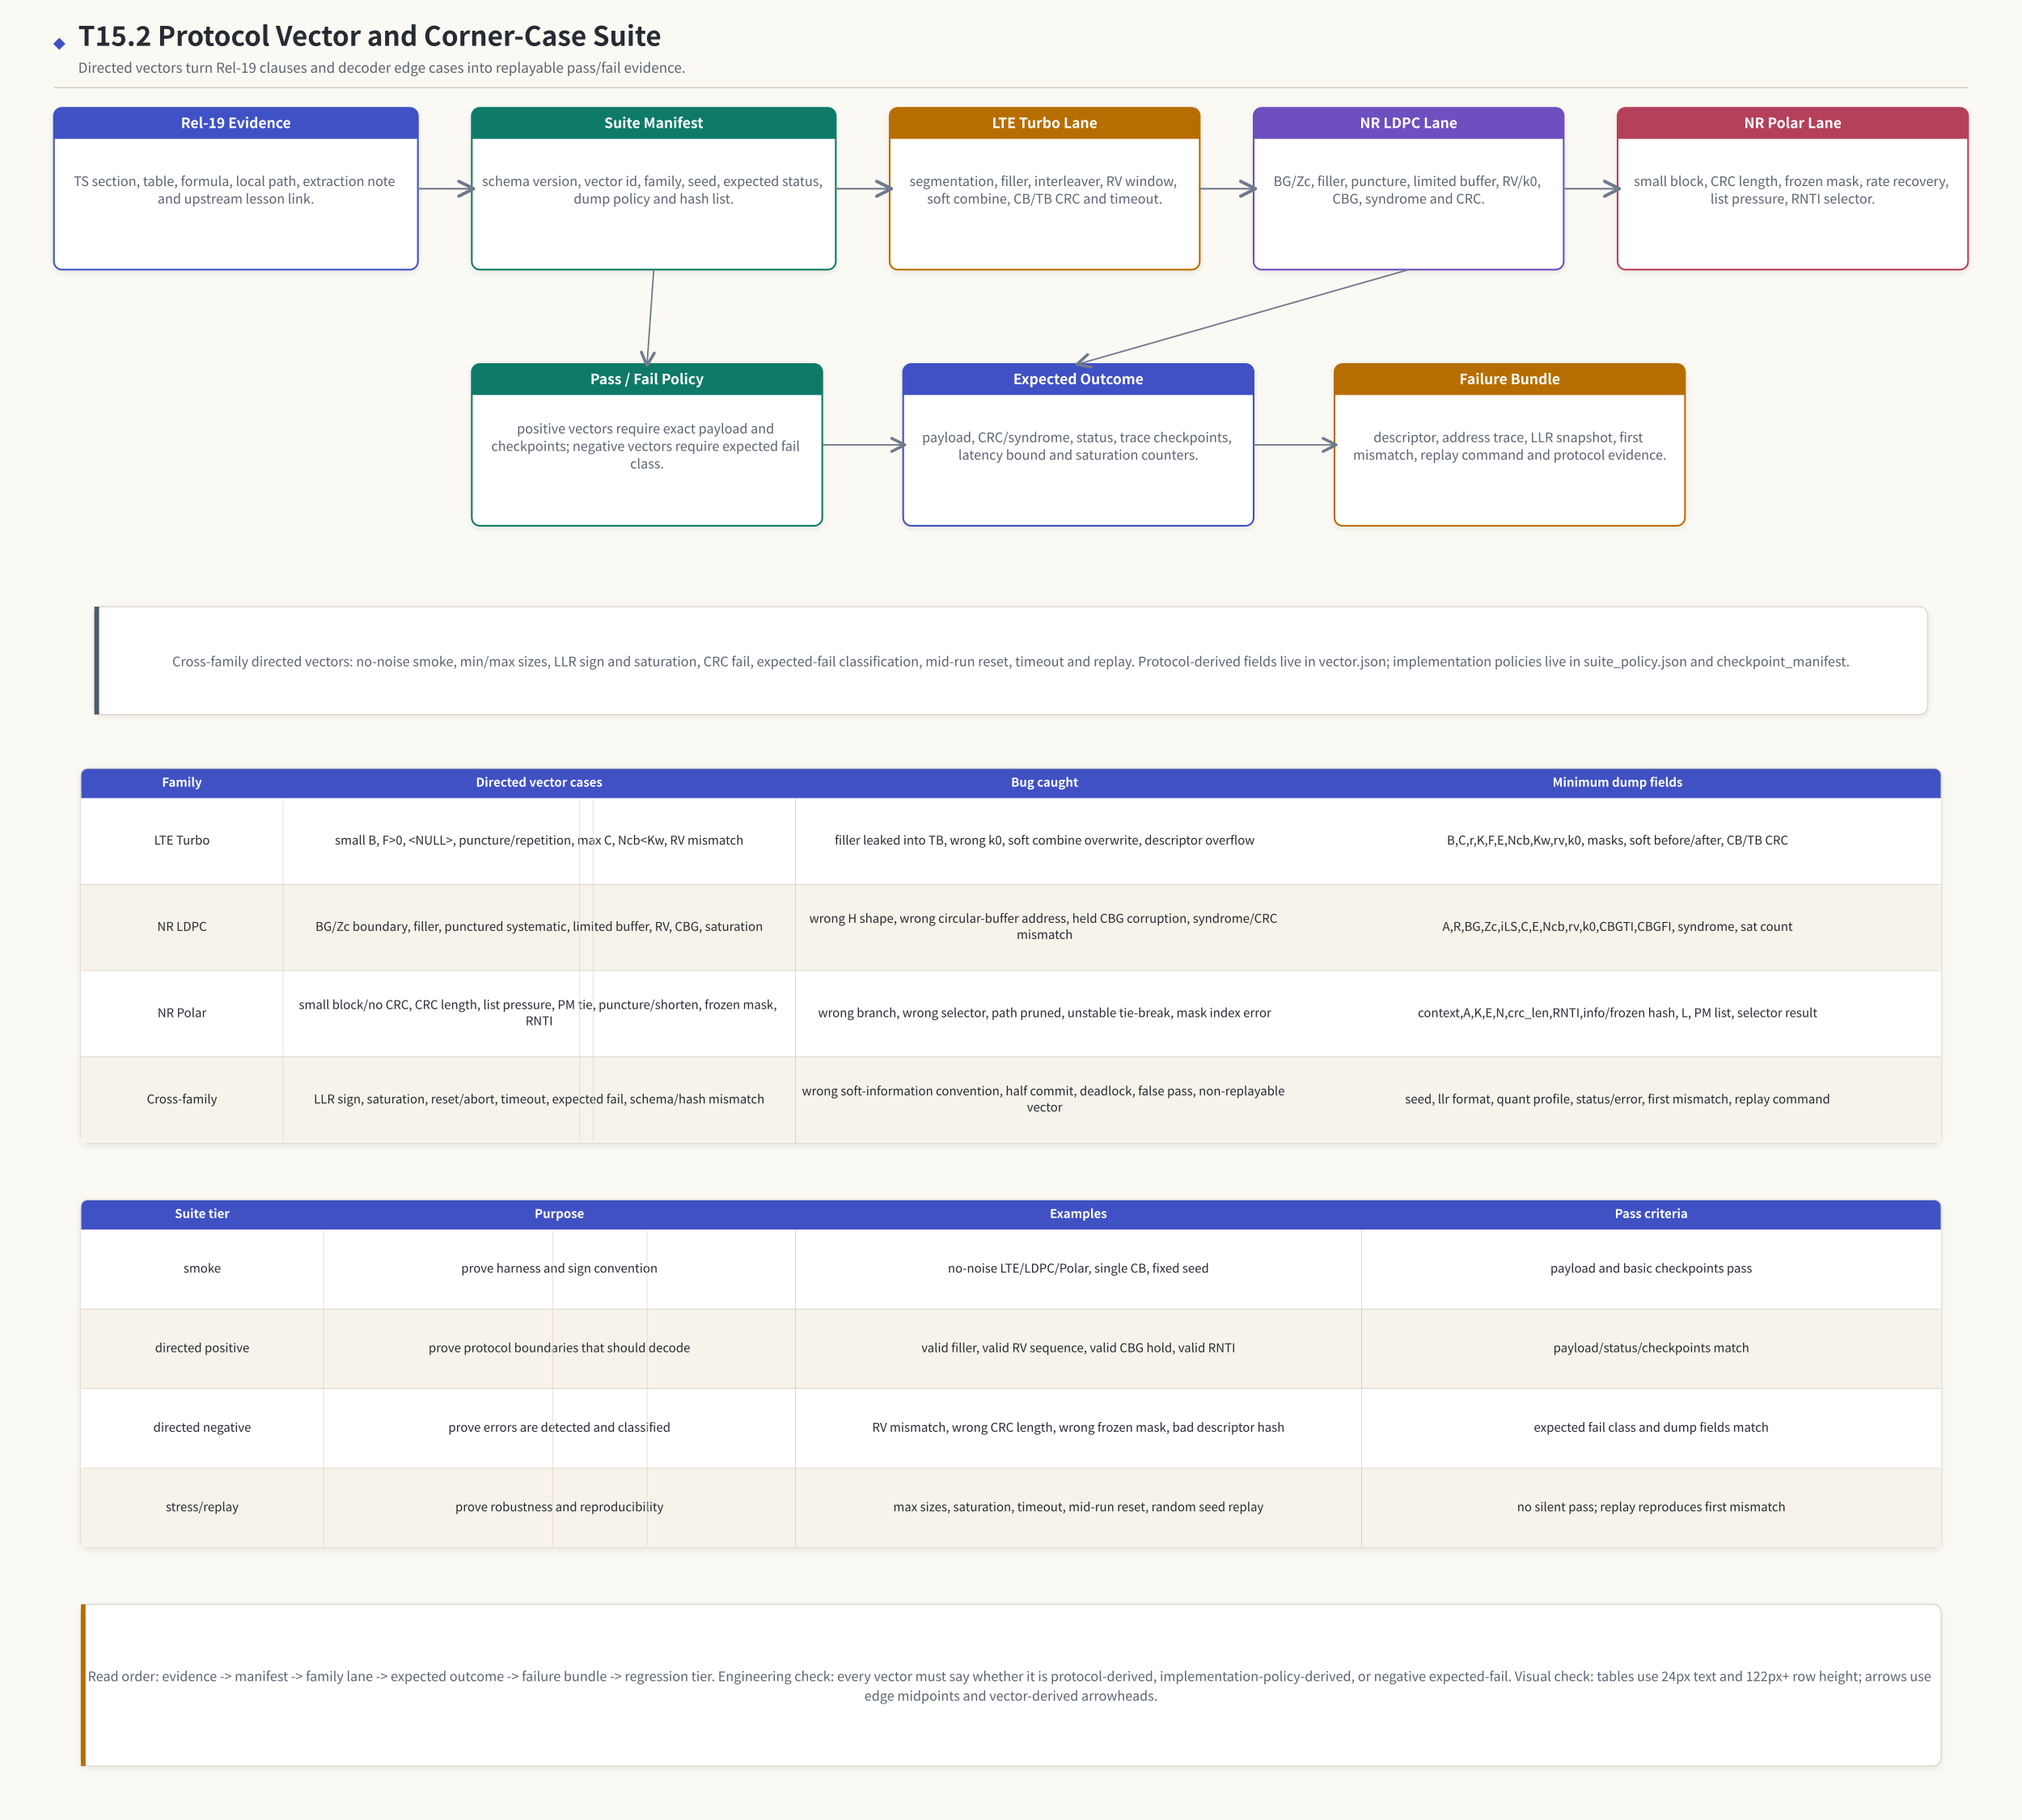
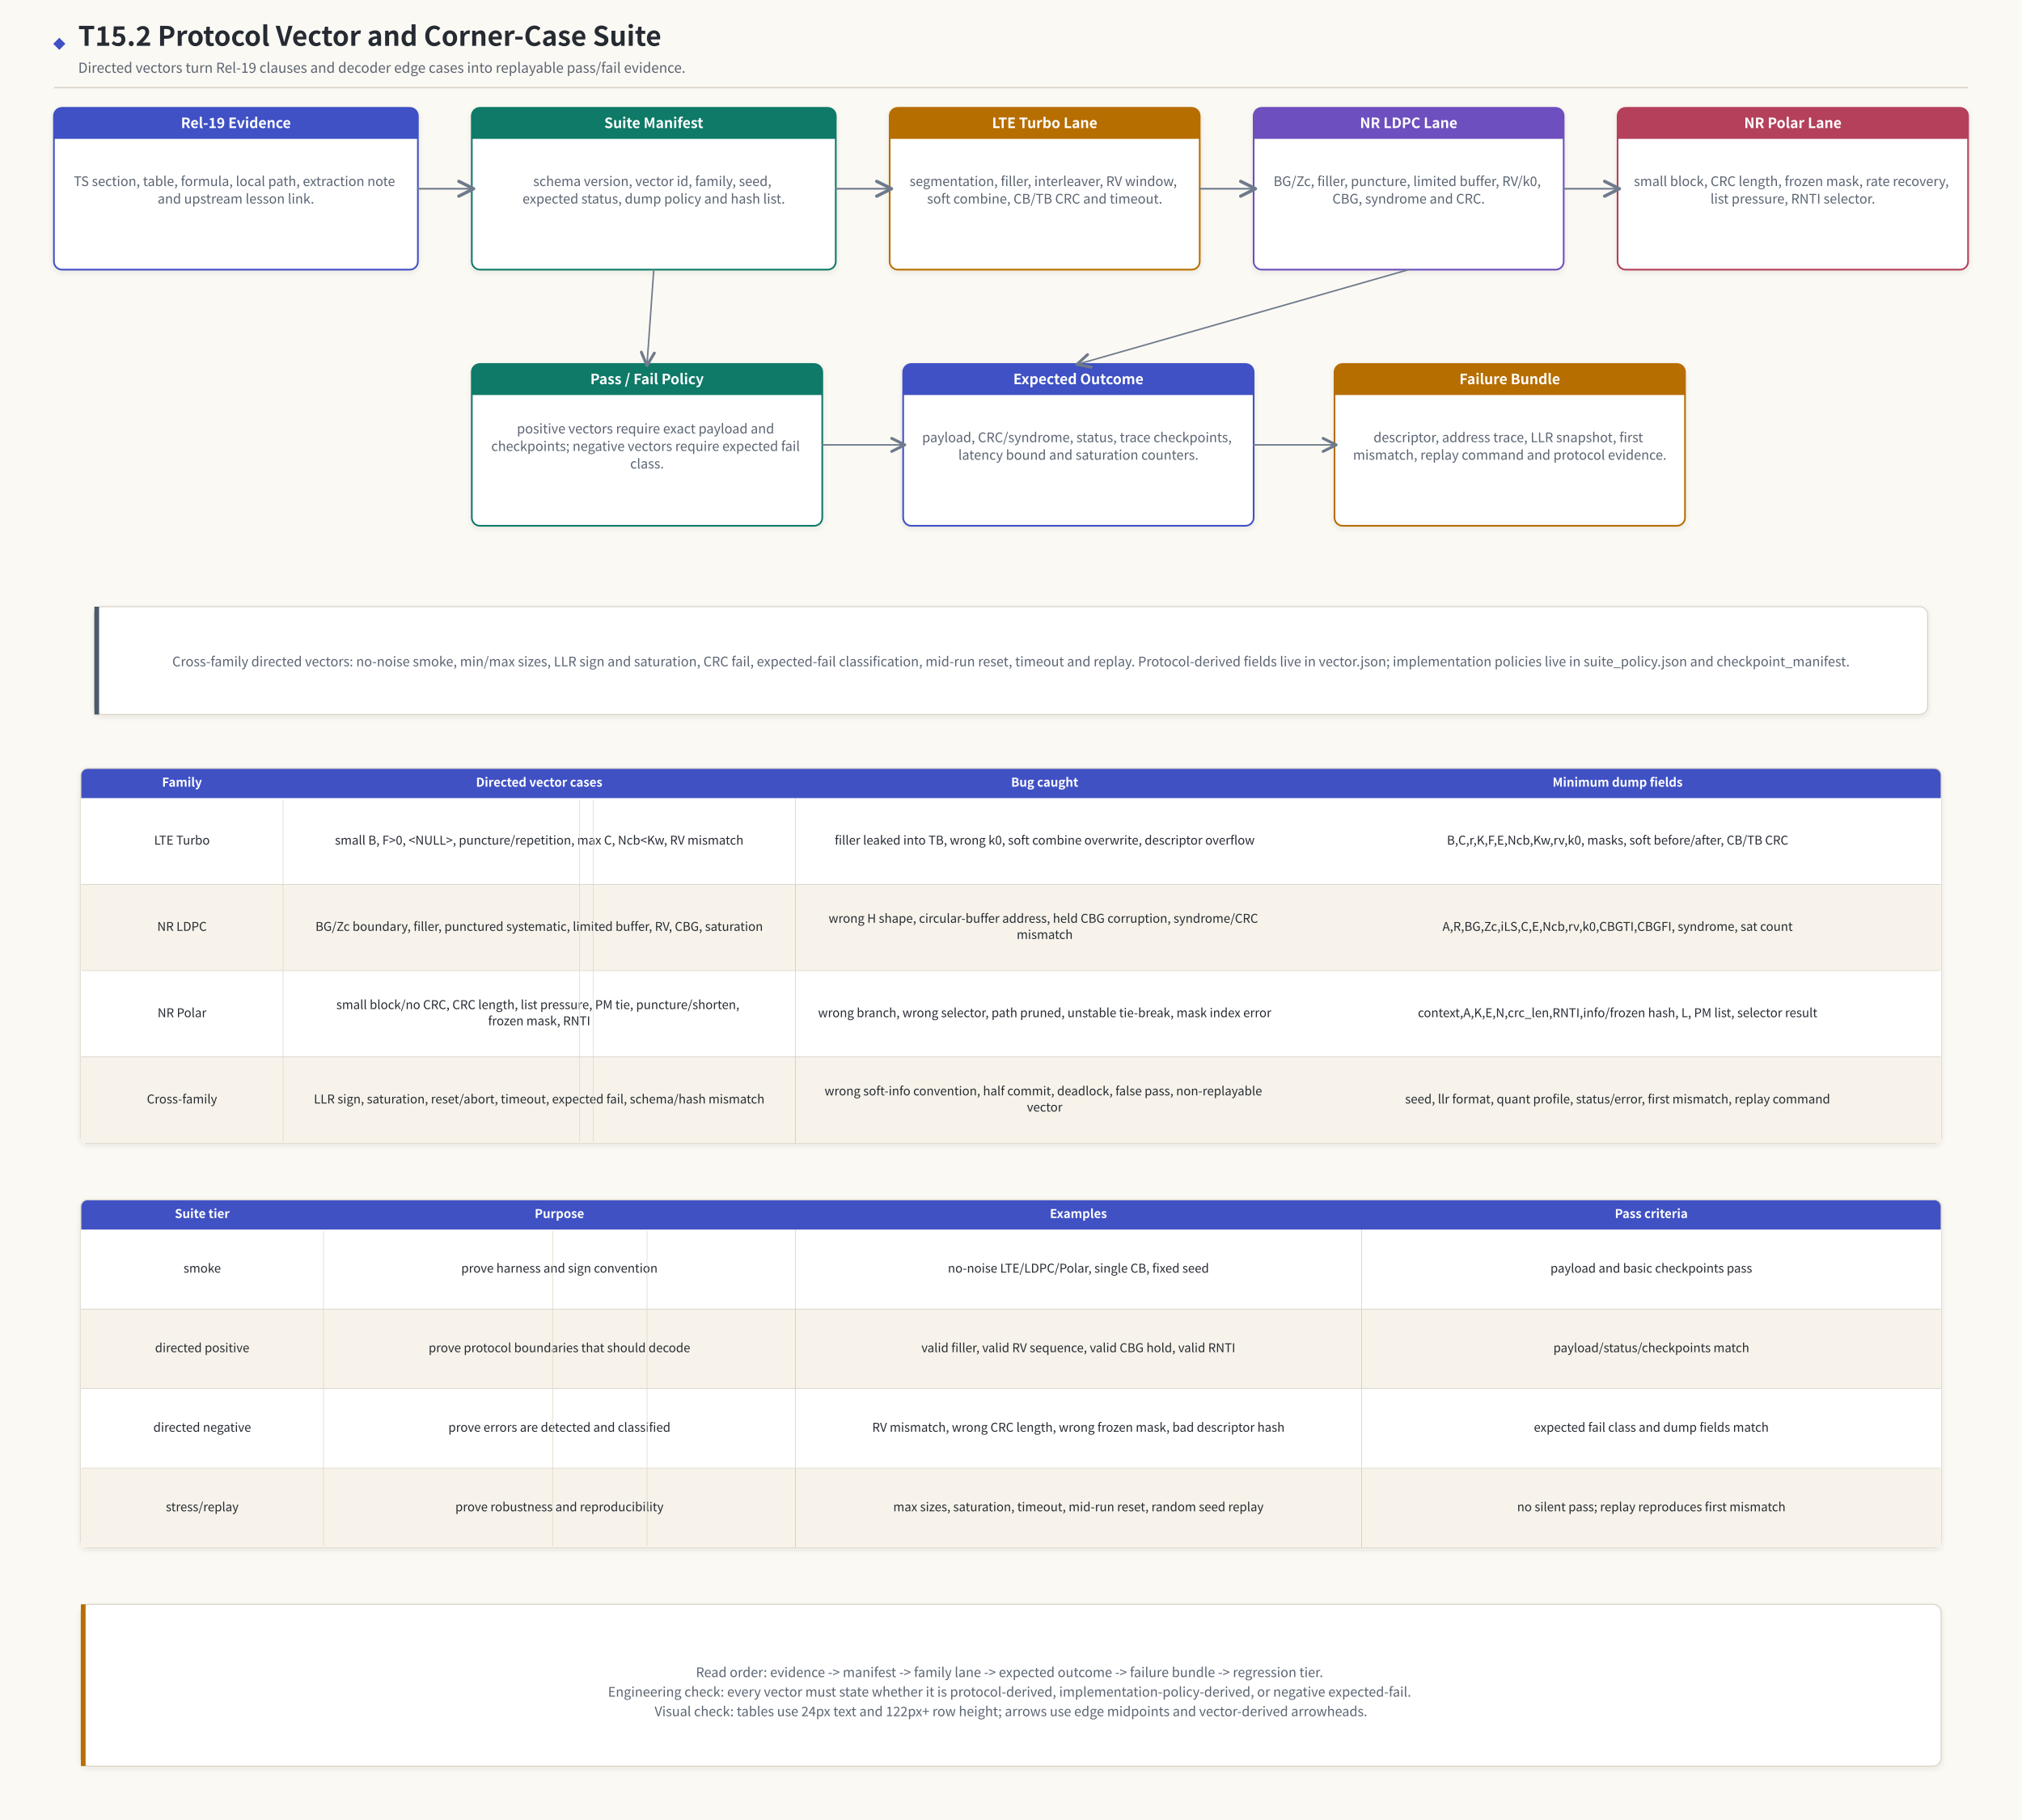
<svg xmlns="http://www.w3.org/2000/svg" width="3000" height="2700" viewBox="0 0 3000 2700" role="img" font-family="'Noto Sans CJK SC','Source Han Sans SC','PingFang SC','Microsoft YaHei',system-ui,sans-serif">
  <defs>
    <filter id="soft" x="-8%" y="-8%" width="120%" height="130%">
      <feDropShadow dx="0" dy="3" stdDeviation="4" flood-color="#4A3B2A" flood-opacity="0.09" />
    </filter>
    <marker id="m6E7A8C" viewBox="0 0 20 20" refX="16" refY="10" markerWidth="11" markerHeight="11" orient="auto-start-reverse">
      <path d="M 2 2 L 18 10 L 2 18" fill="none" stroke="#6E7A8C" stroke-width="3.5" stroke-linecap="round" stroke-linejoin="round" />
    </marker>
    <marker id="m94A3B8" viewBox="0 0 20 20" refX="16" refY="10" markerWidth="11" markerHeight="11" orient="auto-start-reverse">
      <path d="M 2 2 L 18 10 L 2 18" fill="none" stroke="#94A3B8" stroke-width="3.5" stroke-linecap="round" stroke-linejoin="round" />
    </marker>
    <marker id="m6D4FBF" viewBox="0 0 20 20" refX="16" refY="10" markerWidth="11" markerHeight="11" orient="auto-start-reverse">
      <path d="M 2 2 L 18 10 L 2 18" fill="none" stroke="#6D4FBF" stroke-width="3.5" stroke-linecap="round" stroke-linejoin="round" />
    </marker>
    <marker id="m8A6B46" viewBox="0 0 20 20" refX="16" refY="10" markerWidth="11" markerHeight="11" orient="auto-start-reverse">
      <path d="M 2 2 L 18 10 L 2 18" fill="none" stroke="#8A6B46" stroke-width="3.5" stroke-linecap="round" stroke-linejoin="round" />
    </marker>
    <marker id="m3F51C4" viewBox="0 0 20 20" refX="16" refY="10" markerWidth="11" markerHeight="11" orient="auto-start-reverse">
      <path d="M 2 2 L 18 10 L 2 18" fill="none" stroke="#3F51C4" stroke-width="3.5" stroke-linecap="round" stroke-linejoin="round" />
    </marker>
    <marker id="m0E7A67" viewBox="0 0 20 20" refX="16" refY="10" markerWidth="11" markerHeight="11" orient="auto-start-reverse">
      <path d="M 2 2 L 18 10 L 2 18" fill="none" stroke="#0E7A67" stroke-width="3.5" stroke-linecap="round" stroke-linejoin="round" />
    </marker>
    <marker id="mB76E00" viewBox="0 0 20 20" refX="16" refY="10" markerWidth="11" markerHeight="11" orient="auto-start-reverse">
      <path d="M 2 2 L 18 10 L 2 18" fill="none" stroke="#B76E00" stroke-width="3.5" stroke-linecap="round" stroke-linejoin="round" />
    </marker>
    <marker id="mB4405B" viewBox="0 0 20 20" refX="16" refY="10" markerWidth="11" markerHeight="11" orient="auto-start-reverse">
      <path d="M 2 2 L 18 10 L 2 18" fill="none" stroke="#B4405B" stroke-width="3.5" stroke-linecap="round" stroke-linejoin="round" />
    </marker>
    <marker id="m4A5A6A" viewBox="0 0 20 20" refX="16" refY="10" markerWidth="11" markerHeight="11" orient="auto-start-reverse">
      <path d="M 2 2 L 18 10 L 2 18" fill="none" stroke="#4A5A6A" stroke-width="3.5" stroke-linecap="round" stroke-linejoin="round" />
    </marker>
  </defs>
  <rect class="bg" x="0" y="0" width="3000" height="2700" fill="#FBF9F3" />
  <path d="M 88 56 l 9 9 l -9 9 l -9 -9 z" fill="#3F51C4" stroke="none" />
  <text class="title-main" x="116" y="68" font-size="40" font-weight="700" fill="#262B33">T15.2 Protocol Vector and Corner-Case Suite</text>
  <text class="subtitle" x="116" y="108" font-size="20.5" fill="#5B6472">Directed vectors turn Rel-19 clauses and decoder edge cases into replayable pass/fail evidence.</text>
  <line x1="80" y1="130" x2="2920" y2="130" stroke="#D8D2C6" stroke-width="2" />
  <g class="card" id="t0">
    <rect class="body" x="80" y="160" width="540" height="240" rx="12" fill="#FFFFFF" stroke="#3F51C4" stroke-width="2.5" filter="url(#soft)" />
    <path d="M 92 160 H 608 Q 620 160 620 172 V 206 H 80 V 172 Q 80 160 92 160 Z" fill="#3F51C4" stroke="none" />
    <text class="title" x="350.0" y="190" text-anchor="middle" font-size="21" font-weight="700" fill="#FFFFFF">Rel-19 Evidence</text>
    <text class="lines" text-anchor="middle" font-size="19.5" fill="#5B6472">
      <tspan x="350.0" y="276.0">TS section, table, formula, local path, extraction note</tspan>
      <tspan x="350.0" y="302.0">and upstream lesson link.</tspan>
    </text>
  </g>
  <g class="card" id="t1">
    <rect class="body" x="700" y="160" width="540" height="240" rx="12" fill="#FFFFFF" stroke="#0E7A67" stroke-width="2.5" filter="url(#soft)" />
    <path d="M 712 160 H 1228 Q 1240 160 1240 172 V 206 H 700 V 172 Q 700 160 712 160 Z" fill="#0E7A67" stroke="none" />
    <text class="title" x="970.0" y="190" text-anchor="middle" font-size="21" font-weight="700" fill="#FFFFFF">Suite Manifest</text>
    <text class="lines" text-anchor="middle" font-size="19.5" fill="#5B6472">
-       <tspan x="970.0" y="276.0">schema version, vector id, family, seed, expected status,</tspan>
-       <tspan x="970.0" y="302.0">dump policy and hash list.</tspan>
+       <tspan x="970.0" y="276.0">schema version, vector id, family, seed,</tspan>
+       <tspan x="970.0" y="302.0">expected status, dump policy and hash list.</tspan>
    </text>
  </g>
  <g class="card" id="t2">
    <rect class="body" x="1320" y="160" width="460" height="240" rx="12" fill="#FFFFFF" stroke="#B76E00" stroke-width="2.5" filter="url(#soft)" />
    <path d="M 1332 160 H 1768 Q 1780 160 1780 172 V 206 H 1320 V 172 Q 1320 160 1332 160 Z" fill="#B76E00" stroke="none" />
    <text class="title" x="1550.0" y="190" text-anchor="middle" font-size="21" font-weight="700" fill="#FFFFFF">LTE Turbo Lane</text>
    <text class="lines" text-anchor="middle" font-size="19.5" fill="#5B6472">
      <tspan x="1550.0" y="276.0">segmentation, filler, interleaver, RV window,</tspan>
      <tspan x="1550.0" y="302.0">soft combine, CB/TB CRC and timeout.</tspan>
    </text>
  </g>
  <g class="card" id="t3">
    <rect class="body" x="1860" y="160" width="460" height="240" rx="12" fill="#FFFFFF" stroke="#6D4FBF" stroke-width="2.5" filter="url(#soft)" />
    <path d="M 1872 160 H 2308 Q 2320 160 2320 172 V 206 H 1860 V 172 Q 1860 160 1872 160 Z" fill="#6D4FBF" stroke="none" />
    <text class="title" x="2090.0" y="190" text-anchor="middle" font-size="21" font-weight="700" fill="#FFFFFF">NR LDPC Lane</text>
    <text class="lines" text-anchor="middle" font-size="19.5" fill="#5B6472">
      <tspan x="2090.0" y="276.0">BG/Zc, filler, puncture, limited buffer, RV/k0,</tspan>
      <tspan x="2090.0" y="302.0">CBG, syndrome and CRC.</tspan>
    </text>
  </g>
  <g class="card" id="t4">
    <rect class="body" x="2400" y="160" width="520" height="240" rx="12" fill="#FFFFFF" stroke="#B4405B" stroke-width="2.5" filter="url(#soft)" />
    <path d="M 2412 160 H 2908 Q 2920 160 2920 172 V 206 H 2400 V 172 Q 2400 160 2412 160 Z" fill="#B4405B" stroke="none" />
    <text class="title" x="2660.0" y="190" text-anchor="middle" font-size="21" font-weight="700" fill="#FFFFFF">NR Polar Lane</text>
    <text class="lines" text-anchor="middle" font-size="19.5" fill="#5B6472">
      <tspan x="2660.0" y="276.0">small block, CRC length, frozen mask, rate recovery,</tspan>
      <tspan x="2660.0" y="302.0">list pressure, RNTI selector.</tspan>
    </text>
  </g>
  <path class="link" data-src="t0" data-dst="t1" d="M 620.0 280.0 L 700.0 280.0" fill="none" stroke="#6E7A8C" stroke-width="2.5" stroke-linecap="round" stroke-linejoin="round" marker-end="url(#m6E7A8C)" />
  <path class="link" data-src="t1" data-dst="t2" d="M 1240.0 280.0 L 1320.0 280.0" fill="none" stroke="#6E7A8C" stroke-width="2.5" stroke-linecap="round" stroke-linejoin="round" marker-end="url(#m6E7A8C)" />
  <path class="link" data-src="t2" data-dst="t3" d="M 1780.0 280.0 L 1860.0 280.0" fill="none" stroke="#6E7A8C" stroke-width="2.5" stroke-linecap="round" stroke-linejoin="round" marker-end="url(#m6E7A8C)" />
  <path class="link" data-src="t3" data-dst="t4" d="M 2320.0 280.0 L 2400.0 280.0" fill="none" stroke="#6E7A8C" stroke-width="2.5" stroke-linecap="round" stroke-linejoin="round" marker-end="url(#m6E7A8C)" />
  <g class="card" id="o0">
    <rect class="body" x="700" y="540" width="520" height="240" rx="12" fill="#FFFFFF" stroke="#0E7A67" stroke-width="2.5" filter="url(#soft)" />
    <path d="M 712 540 H 1208 Q 1220 540 1220 552 V 586 H 700 V 552 Q 700 540 712 540 Z" fill="#0E7A67" stroke="none" />
    <text class="title" x="960.0" y="570" text-anchor="middle" font-size="21" font-weight="700" fill="#FFFFFF">Pass / Fail Policy</text>
    <text class="lines" text-anchor="middle" font-size="19.5" fill="#5B6472">
      <tspan x="960.0" y="643.0">positive vectors require exact payload and</tspan>
      <tspan x="960.0" y="669.0">checkpoints; negative vectors require expected fail</tspan>
      <tspan x="960.0" y="695.0">class.</tspan>
    </text>
  </g>
  <g class="card" id="o1">
    <rect class="body" x="1340" y="540" width="520" height="240" rx="12" fill="#FFFFFF" stroke="#3F51C4" stroke-width="2.5" filter="url(#soft)" />
    <path d="M 1352 540 H 1848 Q 1860 540 1860 552 V 586 H 1340 V 552 Q 1340 540 1352 540 Z" fill="#3F51C4" stroke="none" />
    <text class="title" x="1600.0" y="570" text-anchor="middle" font-size="21" font-weight="700" fill="#FFFFFF">Expected Outcome</text>
    <text class="lines" text-anchor="middle" font-size="19.5" fill="#5B6472">
      <tspan x="1600.0" y="656.0">payload, CRC/syndrome, status, trace checkpoints,</tspan>
      <tspan x="1600.0" y="682.0">latency bound and saturation counters.</tspan>
    </text>
  </g>
  <g class="card" id="o2">
    <rect class="body" x="1980" y="540" width="520" height="240" rx="12" fill="#FFFFFF" stroke="#B76E00" stroke-width="2.5" filter="url(#soft)" />
    <path d="M 1992 540 H 2488 Q 2500 540 2500 552 V 586 H 1980 V 552 Q 1980 540 1992 540 Z" fill="#B76E00" stroke="none" />
    <text class="title" x="2240.0" y="570" text-anchor="middle" font-size="21" font-weight="700" fill="#FFFFFF">Failure Bundle</text>
    <text class="lines" text-anchor="middle" font-size="19.5" fill="#5B6472">
      <tspan x="2240.0" y="656.0">descriptor, address trace, LLR snapshot, first</tspan>
      <tspan x="2240.0" y="682.0">mismatch, replay command and protocol evidence.</tspan>
    </text>
  </g>
  <path class="link" data-src="t1" data-dst="o0" d="M 970.0 400.0 L 960.0 540.0" fill="none" stroke="#6E7A8C" stroke-width="2.2" stroke-linecap="round" stroke-linejoin="round" marker-end="url(#m6E7A8C)" />
  <path class="link" data-src="t3" data-dst="o1" d="M 2090.0 400.0 L 1600.0 540.0" fill="none" stroke="#6E7A8C" stroke-width="2.2" stroke-linecap="round" stroke-linejoin="round" marker-end="url(#m6E7A8C)" />
  <path class="link" data-src="o0" data-dst="o1" d="M 1220.0 660.0 L 1340.0 660.0" fill="none" stroke="#6E7A8C" stroke-width="2.2" stroke-linecap="round" stroke-linejoin="round" marker-end="url(#m6E7A8C)" />
  <path class="link" data-src="o1" data-dst="o2" d="M 1860.0 660.0 L 1980.0 660.0" fill="none" stroke="#6E7A8C" stroke-width="2.2" stroke-linecap="round" stroke-linejoin="round" marker-end="url(#m6E7A8C)" />
  <g class="foot" id="band">
    <rect class="body" x="140" y="900" width="2720" height="160" rx="12" fill="#FFFFFF" stroke="#D8D2C6" stroke-width="1.5" filter="url(#soft)" />
    <rect class="footbar" x="140" y="900" width="7" height="160" fill="#4A5A6A" stroke="none" />
    <text class="lines" text-anchor="middle" font-size="19.5" fill="#5B6472">
      <tspan x="1500.0" y="988.5">Cross-family directed vectors: no-noise smoke, min/max sizes, LLR sign and saturation, CRC fail, expected-fail classification, mid-run reset, timeout and replay. Protocol-derived fields live in vector.json; implementation policies live in suite_policy.json and checkpoint_manifest.</tspan>
    </text>
  </g>
  <g class="tbl" id="t1">
    <rect class="tblouter" x="120" y="1140" width="2760" height="556" rx="10" fill="#3F51C4" stroke="#D8D2C6" stroke-width="1.5" filter="url(#soft)" />
    <g class="cellg" id="t1_0_0" data-tbl="t1">
      <rect class="cell" x="120" y="1140" width="300" height="44" fill="none" stroke="none" />
      <text class="tcell" text-anchor="middle" font-size="18" font-weight="700" fill="#FFFFFF">
        <tspan x="270.0" y="1167.0">Family</tspan>
      </text>
    </g>
    <g class="cellg" id="t1_0_1" data-tbl="t1">
      <rect class="cell" x="420" y="1140" width="760" height="44" fill="none" stroke="none" />
      <text class="tcell" text-anchor="middle" font-size="18" font-weight="700" fill="#FFFFFF">
        <tspan x="800.0" y="1167.0">Directed vector cases</tspan>
      </text>
    </g>
    <g class="cellg" id="t1_0_2" data-tbl="t1">
      <rect class="cell" x="1180" y="1140" width="740" height="44" fill="none" stroke="none" />
      <text class="tcell" text-anchor="middle" font-size="18" font-weight="700" fill="#FFFFFF">
        <tspan x="1550.0" y="1167.0">Bug caught</tspan>
      </text>
    </g>
    <g class="cellg" id="t1_0_3" data-tbl="t1">
      <rect class="cell" x="1920" y="1140" width="960" height="44" fill="none" stroke="none" />
      <text class="tcell" text-anchor="middle" font-size="18" font-weight="700" fill="#FFFFFF">
        <tspan x="2400.0" y="1167.0">Minimum dump fields</tspan>
      </text>
    </g>
    <g class="cellg" id="t1_1_0" data-tbl="t1">
      <rect class="cell" x="120" y="1184" width="300" height="128" fill="#FFFFFF" stroke="none" />
      <text class="tcell" text-anchor="middle" font-size="18" font-weight="400" fill="#262B33">
        <tspan x="270.0" y="1253.0">LTE Turbo</tspan>
      </text>
    </g>
    <g class="cellg" id="t1_1_1" data-tbl="t1">
      <rect class="cell" x="420" y="1184" width="760" height="128" fill="#FFFFFF" stroke="none" />
      <text class="tcell" text-anchor="middle" font-size="18" font-weight="400" fill="#262B33">
        <tspan x="800.0" y="1253.0">small B, F&gt;0, &lt;NULL&gt;, puncture/repetition, max C, Ncb&lt;Kw, RV mismatch</tspan>
      </text>
    </g>
    <g class="cellg" id="t1_1_2" data-tbl="t1">
      <rect class="cell" x="1180" y="1184" width="740" height="128" fill="#FFFFFF" stroke="none" />
      <text class="tcell" text-anchor="middle" font-size="18" font-weight="400" fill="#262B33">
        <tspan x="1550.0" y="1253.0">filler leaked into TB, wrong k0, soft combine overwrite, descriptor overflow</tspan>
      </text>
    </g>
    <g class="cellg" id="t1_1_3" data-tbl="t1">
      <rect class="cell" x="1920" y="1184" width="960" height="128" fill="#FFFFFF" stroke="none" />
      <text class="tcell" text-anchor="middle" font-size="18" font-weight="400" fill="#262B33">
        <tspan x="2400.0" y="1253.0">B,C,r,K,F,E,Ncb,Kw,rv,k0, masks, soft before/after, CB/TB CRC</tspan>
      </text>
    </g>
    <g class="cellg" id="t1_2_0" data-tbl="t1">
      <rect class="cell" x="120" y="1312" width="300" height="128" fill="#F7F3EA" stroke="none" />
      <text class="tcell" text-anchor="middle" font-size="18" font-weight="400" fill="#262B33">
        <tspan x="270.0" y="1381.0">NR LDPC</tspan>
      </text>
    </g>
    <g class="cellg" id="t1_2_1" data-tbl="t1">
      <rect class="cell" x="420" y="1312" width="760" height="128" fill="#F7F3EA" stroke="none" />
      <text class="tcell" text-anchor="middle" font-size="18" font-weight="400" fill="#262B33">
        <tspan x="800.0" y="1381.0">BG/Zc boundary, filler, punctured systematic, limited buffer, RV, CBG, saturation</tspan>
      </text>
    </g>
    <g class="cellg" id="t1_2_2" data-tbl="t1">
      <rect class="cell" x="1180" y="1312" width="740" height="128" fill="#F7F3EA" stroke="none" />
      <text class="tcell" text-anchor="middle" font-size="18" font-weight="400" fill="#262B33">
-         <tspan x="1550.0" y="1369.0">wrong H shape, wrong circular-buffer address, held CBG corruption, syndrome/CRC</tspan>
+         <tspan x="1550.0" y="1369.0">wrong H shape, circular-buffer address, held CBG corruption, syndrome/CRC</tspan>
        <tspan x="1550.0" y="1393.0">mismatch</tspan>
      </text>
    </g>
    <g class="cellg" id="t1_2_3" data-tbl="t1">
      <rect class="cell" x="1920" y="1312" width="960" height="128" fill="#F7F3EA" stroke="none" />
      <text class="tcell" text-anchor="middle" font-size="18" font-weight="400" fill="#262B33">
        <tspan x="2400.0" y="1381.0">A,R,BG,Zc,iLS,C,E,Ncb,rv,k0,CBGTI,CBGFI, syndrome, sat count</tspan>
      </text>
    </g>
    <g class="cellg" id="t1_3_0" data-tbl="t1">
      <rect class="cell" x="120" y="1440" width="300" height="128" fill="#FFFFFF" stroke="none" />
      <text class="tcell" text-anchor="middle" font-size="18" font-weight="400" fill="#262B33">
        <tspan x="270.0" y="1509.0">NR Polar</tspan>
      </text>
    </g>
    <g class="cellg" id="t1_3_1" data-tbl="t1">
      <rect class="cell" x="420" y="1440" width="760" height="128" fill="#FFFFFF" stroke="none" />
      <text class="tcell" text-anchor="middle" font-size="18" font-weight="400" fill="#262B33">
-         <tspan x="800.0" y="1497.0">small block/no CRC, CRC length, list pressure, PM tie, puncture/shorten, frozen mask,</tspan>
-         <tspan x="800.0" y="1521.0">RNTI</tspan>
+         <tspan x="800.0" y="1497.0">small block/no CRC, CRC length, list pressure, PM tie, puncture/shorten,</tspan>
+         <tspan x="800.0" y="1521.0">frozen mask, RNTI</tspan>
      </text>
    </g>
    <g class="cellg" id="t1_3_2" data-tbl="t1">
      <rect class="cell" x="1180" y="1440" width="740" height="128" fill="#FFFFFF" stroke="none" />
      <text class="tcell" text-anchor="middle" font-size="18" font-weight="400" fill="#262B33">
        <tspan x="1550.0" y="1509.0">wrong branch, wrong selector, path pruned, unstable tie-break, mask index error</tspan>
      </text>
    </g>
    <g class="cellg" id="t1_3_3" data-tbl="t1">
      <rect class="cell" x="1920" y="1440" width="960" height="128" fill="#FFFFFF" stroke="none" />
      <text class="tcell" text-anchor="middle" font-size="18" font-weight="400" fill="#262B33">
        <tspan x="2400.0" y="1509.0">context,A,K,E,N,crc_len,RNTI,info/frozen hash, L, PM list, selector result</tspan>
      </text>
    </g>
    <g class="cellg" id="t1_4_0" data-tbl="t1">
      <rect class="cell" x="120" y="1568" width="300" height="128" fill="#F7F3EA" stroke="none" />
      <text class="tcell" text-anchor="middle" font-size="18" font-weight="400" fill="#262B33">
        <tspan x="270.0" y="1637.0">Cross-family</tspan>
      </text>
    </g>
    <g class="cellg" id="t1_4_1" data-tbl="t1">
      <rect class="cell" x="420" y="1568" width="760" height="128" fill="#F7F3EA" stroke="none" />
      <text class="tcell" text-anchor="middle" font-size="18" font-weight="400" fill="#262B33">
        <tspan x="800.0" y="1637.0">LLR sign, saturation, reset/abort, timeout, expected fail, schema/hash mismatch</tspan>
      </text>
    </g>
    <g class="cellg" id="t1_4_2" data-tbl="t1">
      <rect class="cell" x="1180" y="1568" width="740" height="128" fill="#F7F3EA" stroke="none" />
      <text class="tcell" text-anchor="middle" font-size="18" font-weight="400" fill="#262B33">
-         <tspan x="1550.0" y="1625.0">wrong soft-information convention, half commit, deadlock, false pass, non-replayable</tspan>
+         <tspan x="1550.0" y="1625.0">wrong soft-info convention, half commit, deadlock, false pass, non-replayable</tspan>
        <tspan x="1550.0" y="1649.0">vector</tspan>
      </text>
    </g>
    <g class="cellg" id="t1_4_3" data-tbl="t1">
      <rect class="cell" x="1920" y="1568" width="960" height="128" fill="#F7F3EA" stroke="none" />
      <text class="tcell" text-anchor="middle" font-size="18" font-weight="400" fill="#262B33">
        <tspan x="2400.0" y="1637.0">seed, llr format, quant profile, status/error, first mismatch, replay command</tspan>
      </text>
    </g>
    <line x1="122" y1="1312" x2="2878" y2="1312" stroke="#E0DACA" stroke-width="1" />
    <line x1="122" y1="1440" x2="2878" y2="1440" stroke="#E0DACA" stroke-width="1" />
    <line x1="122" y1="1568" x2="2878" y2="1568" stroke="#E0DACA" stroke-width="1" />
    <line x1="420" y1="1186" x2="420" y2="1694" stroke="#E0DACA" stroke-width="1" />
    <line x1="880" y1="1186" x2="880" y2="1694" stroke="#E0DACA" stroke-width="1" />
    <line x1="860" y1="1186" x2="860" y2="1694" stroke="#E0DACA" stroke-width="1" />
  </g>
  <g class="tbl" id="t2">
    <rect class="tblouter" x="120" y="1780" width="2760" height="516" rx="10" fill="#3F51C4" stroke="#D8D2C6" stroke-width="1.5" filter="url(#soft)" />
    <g class="cellg" id="t2_0_0" data-tbl="t2">
      <rect class="cell" x="120" y="1780" width="360" height="44" fill="none" stroke="none" />
      <text class="tcell" text-anchor="middle" font-size="18" font-weight="700" fill="#FFFFFF">
        <tspan x="300.0" y="1807.0">Suite tier</tspan>
      </text>
    </g>
    <g class="cellg" id="t2_0_1" data-tbl="t2">
      <rect class="cell" x="480" y="1780" width="700" height="44" fill="none" stroke="none" />
      <text class="tcell" text-anchor="middle" font-size="18" font-weight="700" fill="#FFFFFF">
        <tspan x="830.0" y="1807.0">Purpose</tspan>
      </text>
    </g>
    <g class="cellg" id="t2_0_2" data-tbl="t2">
      <rect class="cell" x="1180" y="1780" width="840" height="44" fill="none" stroke="none" />
      <text class="tcell" text-anchor="middle" font-size="18" font-weight="700" fill="#FFFFFF">
        <tspan x="1600.0" y="1807.0">Examples</tspan>
      </text>
    </g>
    <g class="cellg" id="t2_0_3" data-tbl="t2">
      <rect class="cell" x="2020" y="1780" width="860" height="44" fill="none" stroke="none" />
      <text class="tcell" text-anchor="middle" font-size="18" font-weight="700" fill="#FFFFFF">
        <tspan x="2450.0" y="1807.0">Pass criteria</tspan>
      </text>
    </g>
    <g class="cellg" id="t2_1_0" data-tbl="t2">
      <rect class="cell" x="120" y="1824" width="360" height="118" fill="#FFFFFF" stroke="none" />
      <text class="tcell" text-anchor="middle" font-size="18" font-weight="400" fill="#262B33">
        <tspan x="300.0" y="1888.0">smoke</tspan>
      </text>
    </g>
    <g class="cellg" id="t2_1_1" data-tbl="t2">
      <rect class="cell" x="480" y="1824" width="700" height="118" fill="#FFFFFF" stroke="none" />
      <text class="tcell" text-anchor="middle" font-size="18" font-weight="400" fill="#262B33">
        <tspan x="830.0" y="1888.0">prove harness and sign convention</tspan>
      </text>
    </g>
    <g class="cellg" id="t2_1_2" data-tbl="t2">
      <rect class="cell" x="1180" y="1824" width="840" height="118" fill="#FFFFFF" stroke="none" />
      <text class="tcell" text-anchor="middle" font-size="18" font-weight="400" fill="#262B33">
        <tspan x="1600.0" y="1888.0">no-noise LTE/LDPC/Polar, single CB, fixed seed</tspan>
      </text>
    </g>
    <g class="cellg" id="t2_1_3" data-tbl="t2">
      <rect class="cell" x="2020" y="1824" width="860" height="118" fill="#FFFFFF" stroke="none" />
      <text class="tcell" text-anchor="middle" font-size="18" font-weight="400" fill="#262B33">
        <tspan x="2450.0" y="1888.0">payload and basic checkpoints pass</tspan>
      </text>
    </g>
    <g class="cellg" id="t2_2_0" data-tbl="t2">
      <rect class="cell" x="120" y="1942" width="360" height="118" fill="#F7F3EA" stroke="none" />
      <text class="tcell" text-anchor="middle" font-size="18" font-weight="400" fill="#262B33">
        <tspan x="300.0" y="2006.0">directed positive</tspan>
      </text>
    </g>
    <g class="cellg" id="t2_2_1" data-tbl="t2">
      <rect class="cell" x="480" y="1942" width="700" height="118" fill="#F7F3EA" stroke="none" />
      <text class="tcell" text-anchor="middle" font-size="18" font-weight="400" fill="#262B33">
        <tspan x="830.0" y="2006.0">prove protocol boundaries that should decode</tspan>
      </text>
    </g>
    <g class="cellg" id="t2_2_2" data-tbl="t2">
      <rect class="cell" x="1180" y="1942" width="840" height="118" fill="#F7F3EA" stroke="none" />
      <text class="tcell" text-anchor="middle" font-size="18" font-weight="400" fill="#262B33">
        <tspan x="1600.0" y="2006.0">valid filler, valid RV sequence, valid CBG hold, valid RNTI</tspan>
      </text>
    </g>
    <g class="cellg" id="t2_2_3" data-tbl="t2">
      <rect class="cell" x="2020" y="1942" width="860" height="118" fill="#F7F3EA" stroke="none" />
      <text class="tcell" text-anchor="middle" font-size="18" font-weight="400" fill="#262B33">
        <tspan x="2450.0" y="2006.0">payload/status/checkpoints match</tspan>
      </text>
    </g>
    <g class="cellg" id="t2_3_0" data-tbl="t2">
      <rect class="cell" x="120" y="2060" width="360" height="118" fill="#FFFFFF" stroke="none" />
      <text class="tcell" text-anchor="middle" font-size="18" font-weight="400" fill="#262B33">
        <tspan x="300.0" y="2124.0">directed negative</tspan>
      </text>
    </g>
    <g class="cellg" id="t2_3_1" data-tbl="t2">
      <rect class="cell" x="480" y="2060" width="700" height="118" fill="#FFFFFF" stroke="none" />
      <text class="tcell" text-anchor="middle" font-size="18" font-weight="400" fill="#262B33">
        <tspan x="830.0" y="2124.0">prove errors are detected and classified</tspan>
      </text>
    </g>
    <g class="cellg" id="t2_3_2" data-tbl="t2">
      <rect class="cell" x="1180" y="2060" width="840" height="118" fill="#FFFFFF" stroke="none" />
      <text class="tcell" text-anchor="middle" font-size="18" font-weight="400" fill="#262B33">
        <tspan x="1600.0" y="2124.0">RV mismatch, wrong CRC length, wrong frozen mask, bad descriptor hash</tspan>
      </text>
    </g>
    <g class="cellg" id="t2_3_3" data-tbl="t2">
      <rect class="cell" x="2020" y="2060" width="860" height="118" fill="#FFFFFF" stroke="none" />
      <text class="tcell" text-anchor="middle" font-size="18" font-weight="400" fill="#262B33">
        <tspan x="2450.0" y="2124.0">expected fail class and dump fields match</tspan>
      </text>
    </g>
    <g class="cellg" id="t2_4_0" data-tbl="t2">
      <rect class="cell" x="120" y="2178" width="360" height="118" fill="#F7F3EA" stroke="none" />
      <text class="tcell" text-anchor="middle" font-size="18" font-weight="400" fill="#262B33">
        <tspan x="300.0" y="2242.0">stress/replay</tspan>
      </text>
    </g>
    <g class="cellg" id="t2_4_1" data-tbl="t2">
      <rect class="cell" x="480" y="2178" width="700" height="118" fill="#F7F3EA" stroke="none" />
      <text class="tcell" text-anchor="middle" font-size="18" font-weight="400" fill="#262B33">
        <tspan x="830.0" y="2242.0">prove robustness and reproducibility</tspan>
      </text>
    </g>
    <g class="cellg" id="t2_4_2" data-tbl="t2">
      <rect class="cell" x="1180" y="2178" width="840" height="118" fill="#F7F3EA" stroke="none" />
      <text class="tcell" text-anchor="middle" font-size="18" font-weight="400" fill="#262B33">
        <tspan x="1600.0" y="2242.0">max sizes, saturation, timeout, mid-run reset, random seed replay</tspan>
      </text>
    </g>
    <g class="cellg" id="t2_4_3" data-tbl="t2">
      <rect class="cell" x="2020" y="2178" width="860" height="118" fill="#F7F3EA" stroke="none" />
      <text class="tcell" text-anchor="middle" font-size="18" font-weight="400" fill="#262B33">
        <tspan x="2450.0" y="2242.0">no silent pass; replay reproduces first mismatch</tspan>
      </text>
    </g>
    <line x1="122" y1="1942" x2="2878" y2="1942" stroke="#E0DACA" stroke-width="1" />
    <line x1="122" y1="2060" x2="2878" y2="2060" stroke="#E0DACA" stroke-width="1" />
    <line x1="122" y1="2178" x2="2878" y2="2178" stroke="#E0DACA" stroke-width="1" />
    <line x1="480" y1="1826" x2="480" y2="2294" stroke="#E0DACA" stroke-width="1" />
    <line x1="820" y1="1826" x2="820" y2="2294" stroke="#E0DACA" stroke-width="1" />
    <line x1="960" y1="1826" x2="960" y2="2294" stroke="#E0DACA" stroke-width="1" />
  </g>
  <g class="foot" id="foot">
    <rect class="body" x="120" y="2380" width="2760" height="240" rx="12" fill="#FFFFFF" stroke="#D8D2C6" stroke-width="1.5" filter="url(#soft)" />
    <rect class="footbar" x="120" y="2380" width="7" height="240" fill="#B76E00" stroke="none" />
    <text class="lines" text-anchor="middle" font-size="19.5" fill="#5B6472">
-       <tspan x="1500.0" y="2494.0">Read order: evidence -&gt; manifest -&gt; family lane -&gt; expected outcome -&gt; failure bundle -&gt; regression tier. Engineering check: every vector must say whether it is protocol-derived, implementation-policy-derived, or negative expected-fail. Visual check: tables use 24px text and 122px+ row height; arrows use</tspan>
-       <tspan x="1500.0" y="2523.0">edge midpoints and vector-derived arrowheads.</tspan>
+       <tspan x="1500.0" y="2488.0">Read order: evidence -&gt; manifest -&gt; family lane -&gt; expected outcome -&gt; failure bundle -&gt; regression tier.</tspan>
+       <tspan x="1500.0" y="2517.0">Engineering check: every vector must state whether it is protocol-derived, implementation-policy-derived, or negative expected-fail.</tspan>
+       <tspan x="1500.0" y="2546.0">Visual check: tables use 24px text and 122px+ row height; arrows use edge midpoints and vector-derived arrowheads.</tspan>
    </text>
  </g>
</svg>
